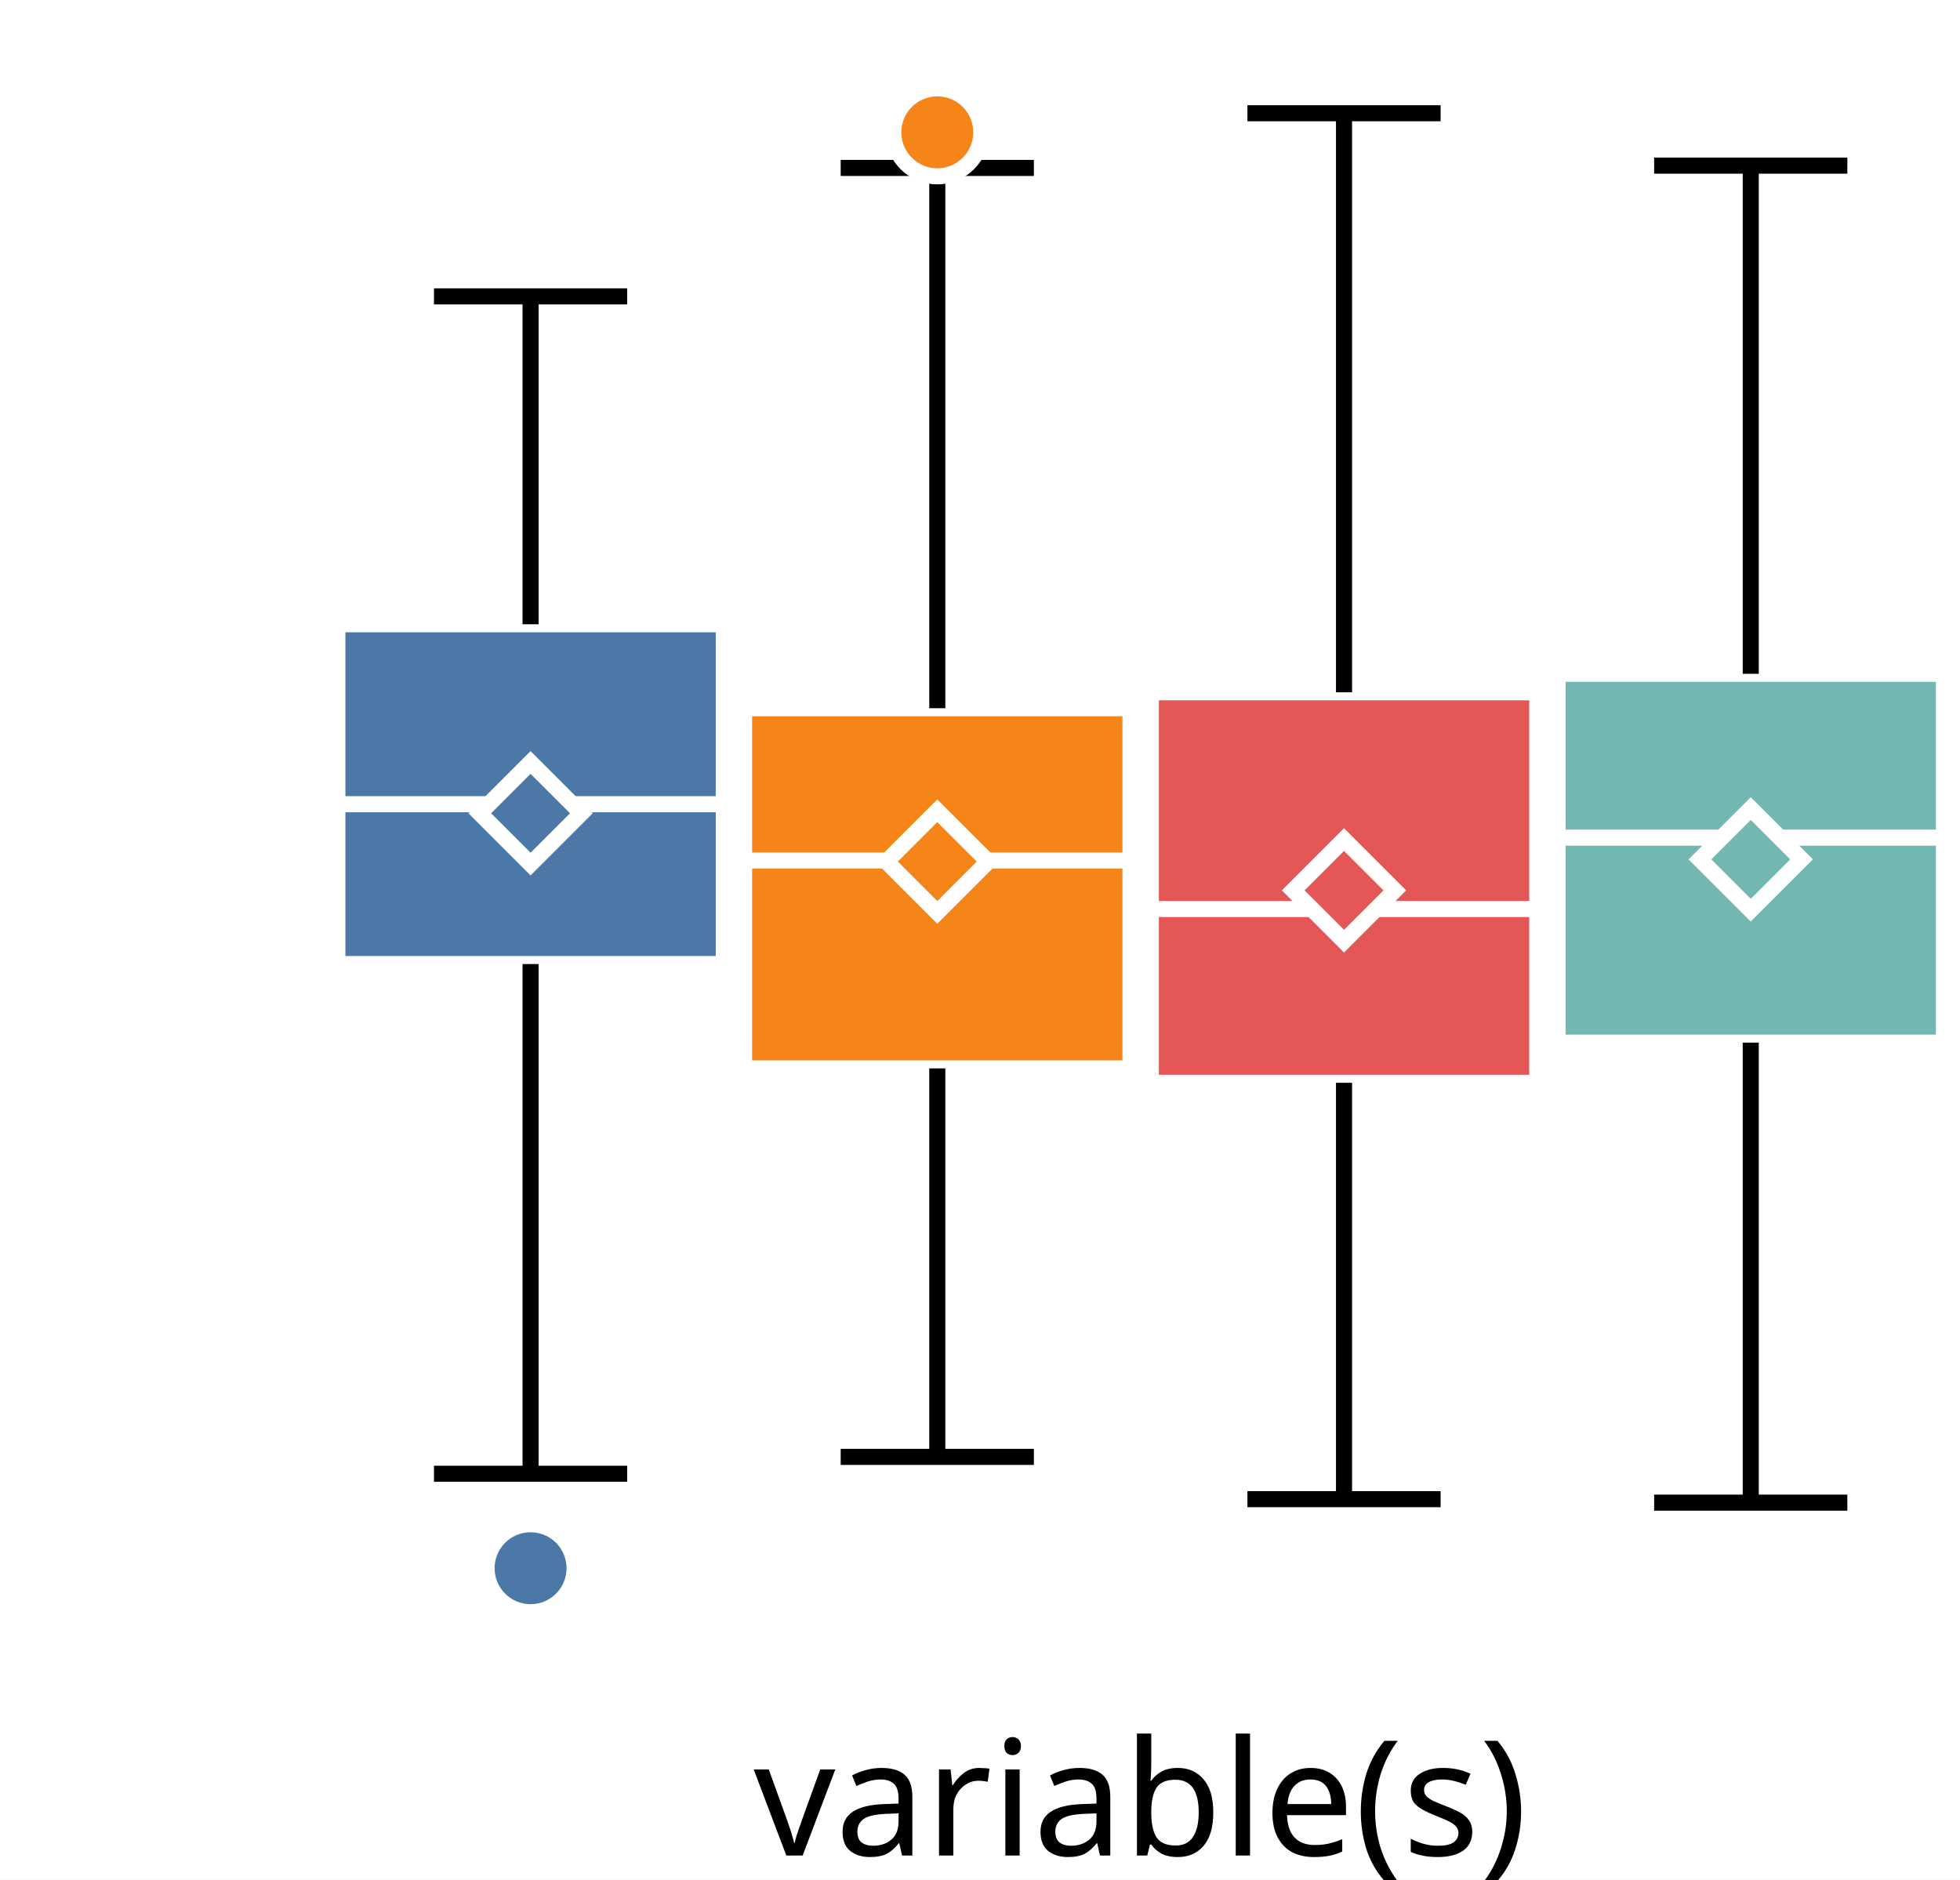
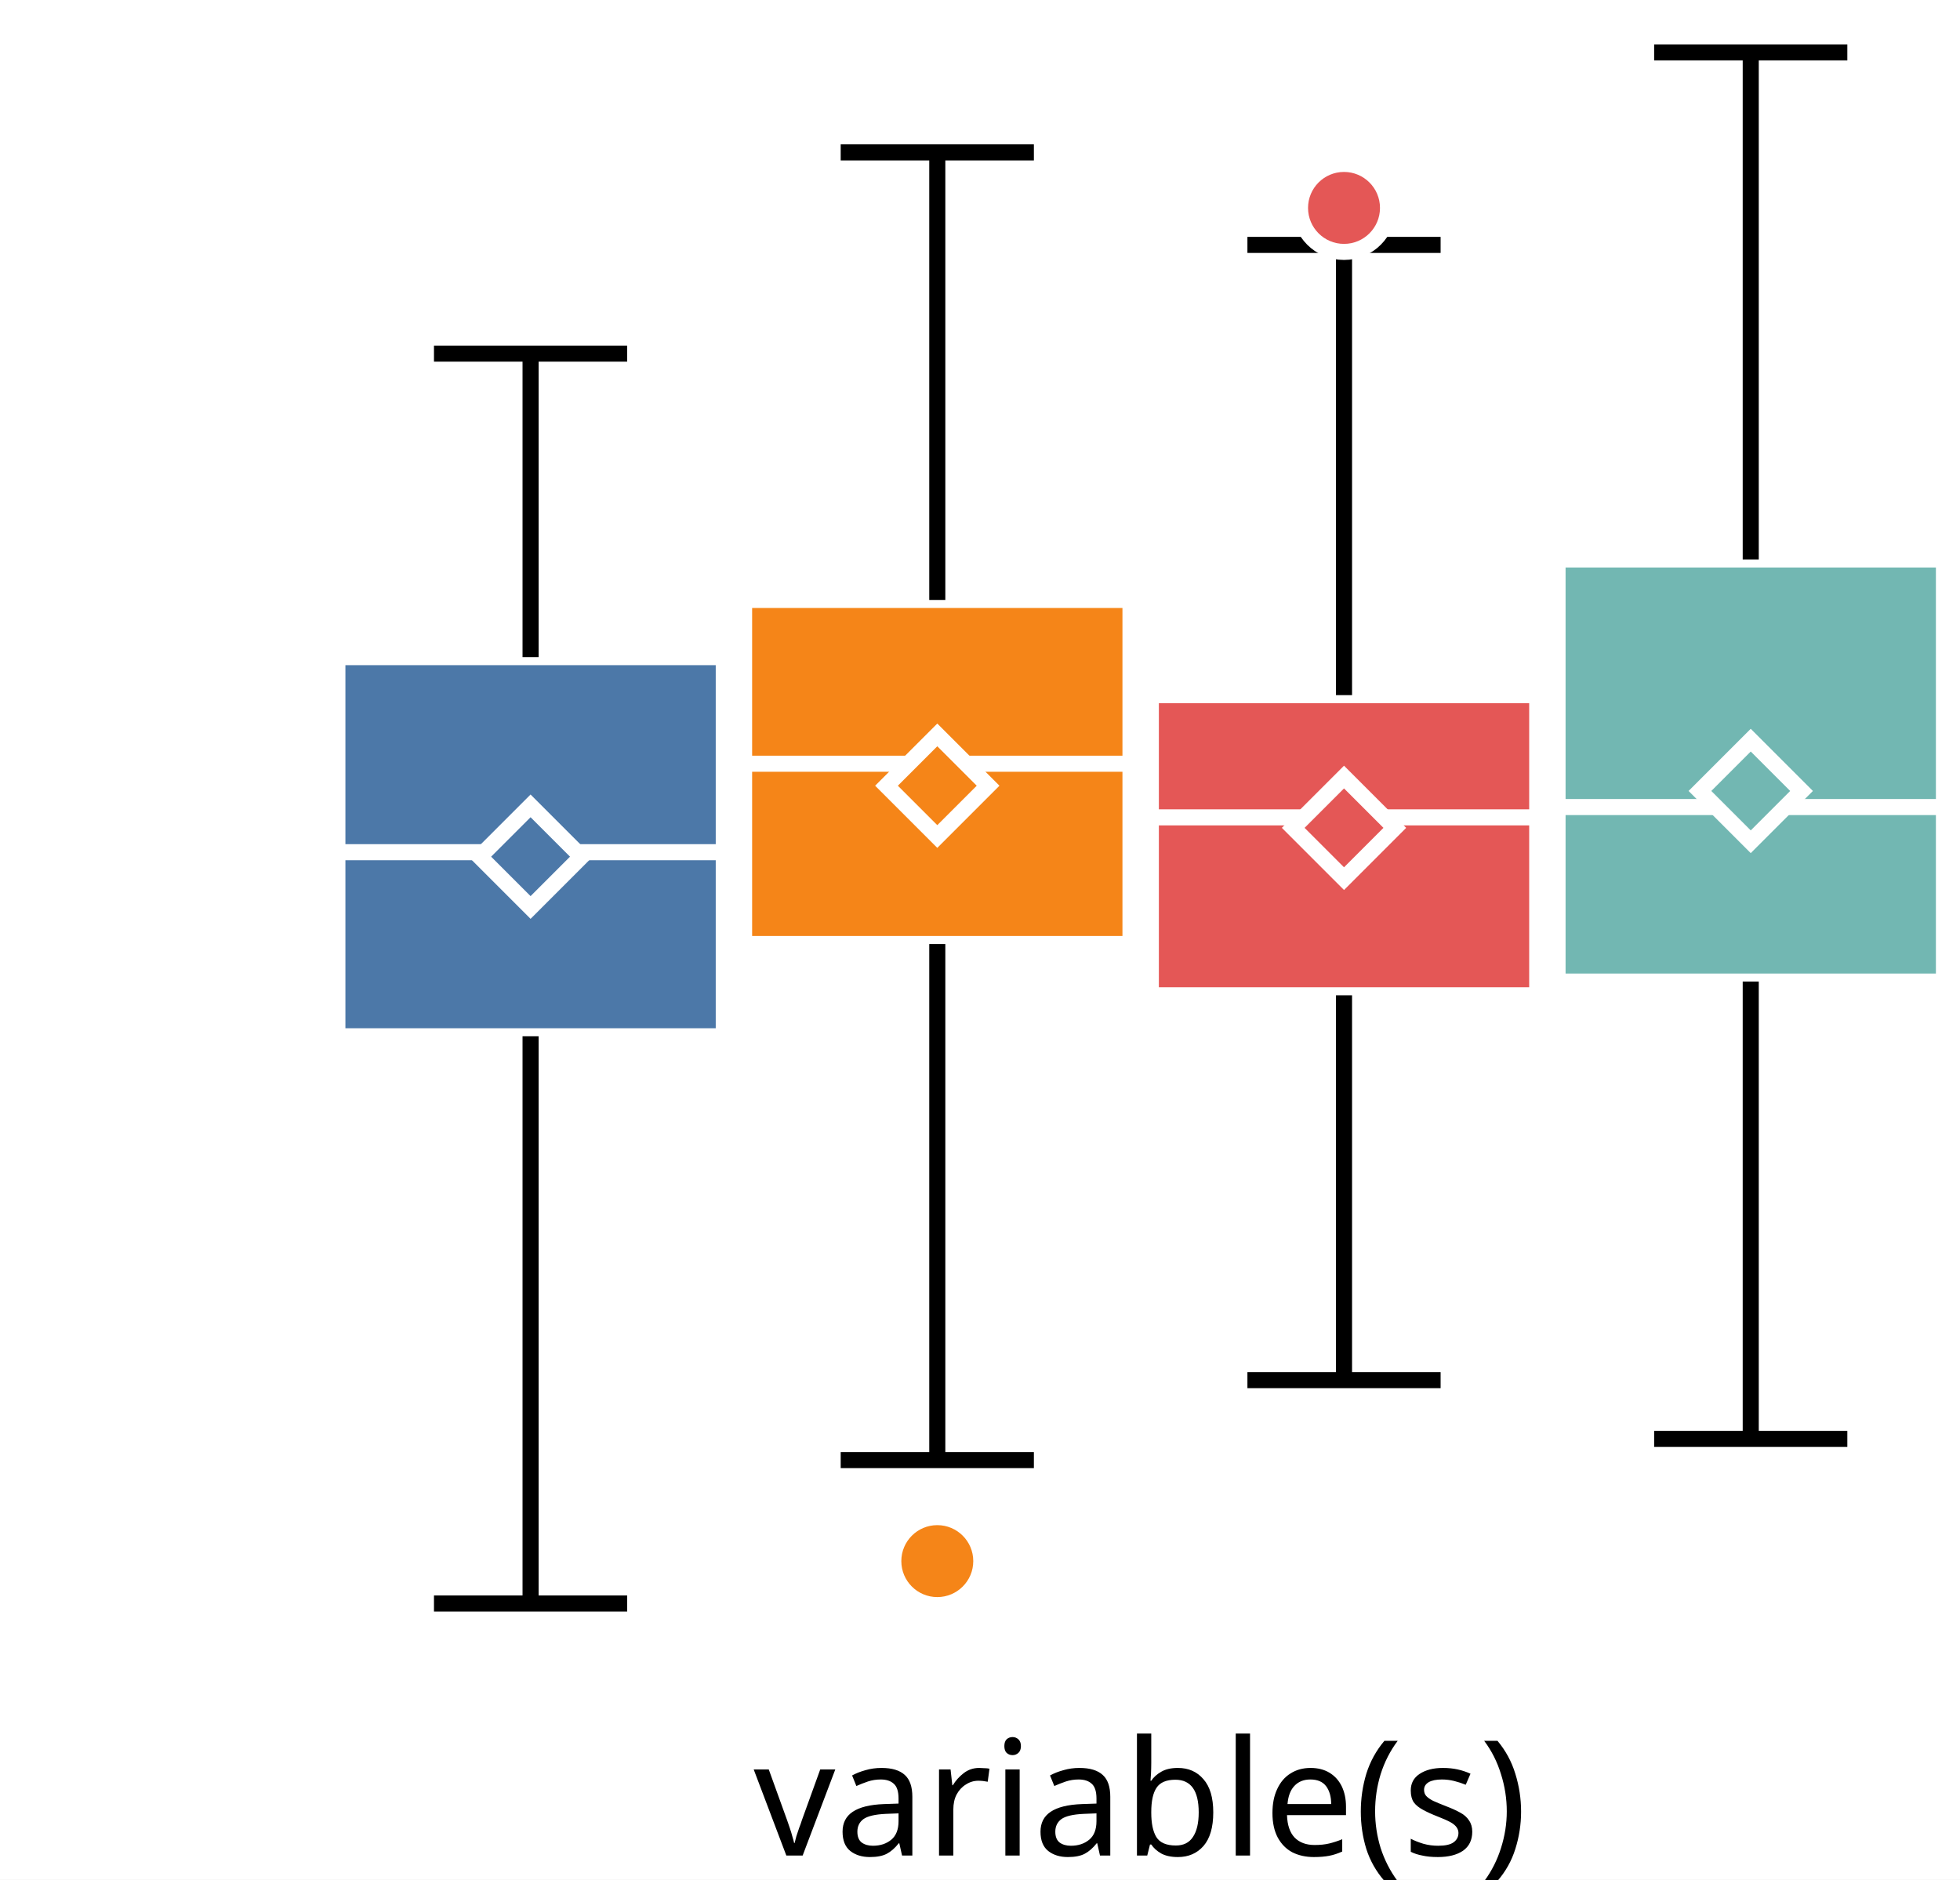
<svg xmlns="http://www.w3.org/2000/svg" version="1.1" class="marks" width="122" height="117" viewBox="0 0 122 117">
  <rect width="122" height="117" fill="white" />
  <g fill="none" stroke-miterlimit="10" transform="translate(21,0)">
    <g class="mark-group role-frame root" role="graphics-object" aria-roledescription="group mark container">
      <g transform="translate(0,0)">
        <path class="background" aria-hidden="true" d="M0,0h100v100h-100Z" />
        <g>
          <g class="mark-group role-axis" role="graphics-symbol" aria-roledescription="axis" aria-label="X-axis for a discrete scale with 1 value: variable(s)">
            <g transform="translate(0.5,100.5)">
              <path class="background" aria-hidden="true" d="M0,0h0v0h0Z" pointer-events="none" />
              <g>
                <g class="mark-rule role-axis-tick" pointer-events="none">
                  <line transform="translate(50,0)" x2="0" y2="5" stroke="white" stroke-width="1.01" opacity="1" />
                </g>
                <g class="mark-text role-axis-label" pointer-events="none">
                  <text text-anchor="middle" transform="translate(49.5,15)" font-family="sans-serif" font-size="10px" font-style="normal" font-weight="400" fill="black" opacity="1">variable(s)</text>
                </g>
              </g>
              <path class="foreground" aria-hidden="true" d="" pointer-events="none" display="none" />
            </g>
          </g>
-           <g class="mark-group role-axis" role="graphics-symbol" aria-roledescription="axis" aria-label="Y-axis for a linear scale with values from −3 to 4">
+           <g class="mark-group role-axis" role="graphics-symbol" aria-roledescription="axis" aria-label="Y-axis for a linear scale with values from −3 to 3">
            <g transform="translate(0.5,0.5)">
              <path class="background" aria-hidden="true" d="M0,0h0v0h0Z" pointer-events="none" />
              <g>
                <g class="mark-rule role-axis-tick" pointer-events="none">
-                   <line transform="translate(0,85)" x2="-5" y2="0" stroke="white" stroke-width="1.01" opacity="1" />
-                   <line transform="translate(0,54)" x2="-5" y2="0" stroke="white" stroke-width="1.01" opacity="1" />
-                   <line transform="translate(0,23)" x2="-5" y2="0" stroke="white" stroke-width="1.01" opacity="1" />
+                   <line transform="translate(0,83)" x2="-5" y2="0" stroke="white" stroke-width="1.01" opacity="1" />
+                   <line transform="translate(0,50)" x2="-5" y2="0" stroke="white" stroke-width="1.01" opacity="1" />
+                   <line transform="translate(0,17)" x2="-5" y2="0" stroke="white" stroke-width="1.01" opacity="1" />
                </g>
                <g class="mark-text role-axis-label" pointer-events="none">
-                   <text text-anchor="end" transform="translate(-7,87.61538)" font-family="sans-serif" font-size="10px" font-style="normal" font-weight="400" fill="white" opacity="1">−2</text>
-                   <text text-anchor="end" transform="translate(-7,56.84615)" font-family="sans-serif" font-size="10px" font-style="normal" font-weight="400" fill="white" opacity="1">0</text>
-                   <text text-anchor="end" transform="translate(-7,26.07692)" font-family="sans-serif" font-size="10px" font-style="normal" font-weight="400" fill="white" opacity="1">2</text>
+                   <text text-anchor="end" transform="translate(-7,86.33333)" font-family="sans-serif" font-size="10px" font-style="normal" font-weight="400" fill="white" opacity="1">−2</text>
+                   <text text-anchor="end" transform="translate(-7,53)" font-family="sans-serif" font-size="10px" font-style="normal" font-weight="400" fill="white" opacity="1">0</text>
+                   <text text-anchor="end" transform="translate(-7,19.66667)" font-family="sans-serif" font-size="10px" font-style="normal" font-weight="400" fill="white" opacity="1">2</text>
                </g>
              </g>
              <path class="foreground" aria-hidden="true" d="" pointer-events="none" display="none" />
            </g>
          </g>
          <g class="mark-group role-scope" role="graphics-object" aria-roledescription="group mark container">
            <g transform="translate(0,0)">
              <path class="background" aria-hidden="true" d="M0,0h0v0h0Z" />
              <g>
                <g class="mark-rect role-mark" role="graphics-symbol" aria-roledescription="rect mark container">
-                   <path d="M0,38.857h24.051v21.151h-24.051Z" fill="#4c78a8" stroke="white" stroke-width="1" opacity="1" />
-                   <path d="M25.316,44.084h24.051v22.42h-24.051Z" fill="#f58518" stroke="white" stroke-width="1" opacity="1" />
-                   <path d="M50.633,43.093h24.051v24.306h-24.051Z" fill="#e45756" stroke="white" stroke-width="1" opacity="1" />
-                   <path d="M75.949,41.942h24.051v22.958h-24.051Z" fill="#72b7b2" stroke="white" stroke-width="1" opacity="1" />
+                   <path d="M0,40.904h24.051v23.6h-24.051Z" fill="#4c78a8" stroke="white" stroke-width="1" opacity="1" />
+                   <path d="M25.316,37.344h24.051v21.416h-24.051Z" fill="#f58518" stroke="white" stroke-width="1" opacity="1" />
+                   <path d="M50.633,43.269h24.051v18.683h-24.051Z" fill="#e45756" stroke="white" stroke-width="1" opacity="1" />
+                   <path d="M75.949,34.824h24.051v26.275h-24.051Z" fill="#72b7b2" stroke="white" stroke-width="1" opacity="1" />
                </g>
                <g class="mark-rule role-mark" role="graphics-symbol" aria-roledescription="rule mark container">
-                   <line transform="translate(0,50.05872)" x2="24.051" y2="0" fill="#4c78a8" stroke="white" stroke-width="1" opacity="1" />
-                   <line transform="translate(25.31646,53.56538)" x2="24.051" y2="0" fill="#f58518" stroke="white" stroke-width="1" opacity="1" />
-                   <line transform="translate(50.63291,56.58238)" x2="24.051" y2="0" fill="#e45756" stroke="white" stroke-width="1" opacity="1" />
-                   <line transform="translate(75.94937,52.14187)" x2="24.051" y2="0" fill="#72b7b2" stroke="white" stroke-width="1" opacity="1" />
+                   <line transform="translate(0,53.04581)" x2="24.051" y2="0" fill="#4c78a8" stroke="white" stroke-width="1" opacity="1" />
+                   <line transform="translate(25.31646,47.53896)" x2="24.051" y2="0" fill="#f58518" stroke="white" stroke-width="1" opacity="1" />
+                   <line transform="translate(50.63291,50.87769)" x2="24.051" y2="0" fill="#e45756" stroke="white" stroke-width="1" opacity="1" />
+                   <line transform="translate(75.94937,50.23538)" x2="24.051" y2="0" fill="#72b7b2" stroke="white" stroke-width="1" opacity="1" />
                </g>
                <g class="mark-symbol role-mark" role="graphics-symbol" aria-roledescription="symbol mark container">
-                   <path transform="translate(12.02532,50.62341)" d="M-3.162,0L0,-3.162L3.162,0L0,3.162Z" fill="#4c78a8" stroke="white" stroke-width="1" opacity="1" />
-                   <path transform="translate(37.34177,53.62952)" d="M-3.162,0L0,-3.162L3.162,0L0,3.162Z" fill="#f58518" stroke="white" stroke-width="1" opacity="1" />
-                   <path transform="translate(62.65823,55.42202)" d="M-3.162,0L0,-3.162L3.162,0L0,3.162Z" fill="#e45756" stroke="white" stroke-width="1" opacity="1" />
-                   <path transform="translate(87.97468,53.4923)" d="M-3.162,0L0,-3.162L3.162,0L0,3.162Z" fill="#72b7b2" stroke="white" stroke-width="1" opacity="1" />
+                   <path transform="translate(12.02532,53.32458)" d="M-3.162,0L0,-3.162L3.162,0L0,3.162Z" fill="#4c78a8" stroke="white" stroke-width="1" opacity="1" />
+                   <path transform="translate(37.34177,48.90723)" d="M-3.162,0L0,-3.162L3.162,0L0,3.162Z" fill="#f58518" stroke="white" stroke-width="1" opacity="1" />
+                   <path transform="translate(62.65823,51.5304)" d="M-3.162,0L0,-3.162L3.162,0L0,3.162Z" fill="#e45756" stroke="white" stroke-width="1" opacity="1" />
+                   <path transform="translate(87.97468,49.234)" d="M-3.162,0L0,-3.162L3.162,0L0,3.162Z" fill="#72b7b2" stroke="white" stroke-width="1" opacity="1" />
                </g>
                <g class="mark-rule role-mark" role="graphics-symbol" aria-roledescription="rule mark container">
-                   <line transform="translate(12.02532,60.00854)" x2="0" y2="31.727" fill="#4c78a8" stroke="black" stroke-width="1" stroke-dasharray="0" opacity="1" />
-                   <line transform="translate(37.34177,66.50354)" x2="0" y2="24.182" fill="#f58518" stroke="black" stroke-width="1" stroke-dasharray="0" opacity="1" />
-                   <line transform="translate(62.65823,67.39914)" x2="0" y2="25.919" fill="#e45756" stroke="black" stroke-width="1" stroke-dasharray="0" opacity="1" />
-                   <line transform="translate(87.97468,64.89929)" x2="0" y2="28.634" fill="#72b7b2" stroke="black" stroke-width="1" stroke-dasharray="0" opacity="1" />
+                   <line transform="translate(12.02532,64.50438)" x2="0" y2="35.308" fill="#4c78a8" stroke="black" stroke-width="1" stroke-dasharray="0" opacity="1" />
+                   <line transform="translate(37.34177,58.76067)" x2="0" y2="32.124" fill="#f58518" stroke="black" stroke-width="1" stroke-dasharray="0" opacity="1" />
+                   <line transform="translate(62.65823,61.95225)" x2="0" y2="23.957" fill="#e45756" stroke="black" stroke-width="1" stroke-dasharray="0" opacity="1" />
+                   <line transform="translate(87.97468,61.09904)" x2="0" y2="28.467" fill="#72b7b2" stroke="black" stroke-width="1" stroke-dasharray="0" opacity="1" />
                </g>
                <g class="mark-rule role-mark" role="graphics-symbol" aria-roledescription="rule mark container">
-                   <line transform="translate(12.02532,38.85742)" x2="0" y2="-20.41" fill="#4c78a8" stroke="black" stroke-width="1" stroke-dasharray="0" opacity="1" />
-                   <line transform="translate(37.34177,44.08353)" x2="0" y2="-33.63" fill="#f58518" stroke="black" stroke-width="1" stroke-dasharray="0" opacity="1" />
-                   <line transform="translate(62.65823,43.09329)" x2="0" y2="-36.045" fill="#e45756" stroke="black" stroke-width="1" stroke-dasharray="0" opacity="1" />
-                   <line transform="translate(87.97468,41.94179)" x2="0" y2="-31.631" fill="#72b7b2" stroke="black" stroke-width="1" stroke-dasharray="0" opacity="1" />
+                   <line transform="translate(12.02532,40.90446)" x2="0" y2="-18.893" fill="#4c78a8" stroke="black" stroke-width="1" stroke-dasharray="0" opacity="1" />
+                   <line transform="translate(37.34177,37.34441)" x2="0" y2="-27.858" fill="#f58518" stroke="black" stroke-width="1" stroke-dasharray="0" opacity="1" />
+                   <line transform="translate(62.65823,43.26909)" x2="0" y2="-28.025" fill="#e45756" stroke="black" stroke-width="1" stroke-dasharray="0" opacity="1" />
+                   <line transform="translate(87.97468,34.82368)" x2="0" y2="-31.561" fill="#72b7b2" stroke="black" stroke-width="1" stroke-dasharray="0" opacity="1" />
                </g>
                <g class="mark-rule role-mark lower_fence" role="graphics-symbol" aria-roledescription="rule mark container">
-                   <line transform="translate(6.012658,91.7352)" x2="12.025" y2="0" fill="#4c78a8" stroke="black" stroke-width="1" opacity="1" />
-                   <line transform="translate(31.32911,90.68545)" x2="12.025" y2="0" fill="#f58518" stroke="black" stroke-width="1" opacity="1" />
-                   <line transform="translate(56.64557,93.31784)" x2="12.025" y2="0" fill="#e45756" stroke="black" stroke-width="1" opacity="1" />
-                   <line transform="translate(81.96203,93.53286)" x2="12.025" y2="0" fill="#72b7b2" stroke="black" stroke-width="1" opacity="1" />
+                   <line transform="translate(6.012658,99.81191)" x2="12.025" y2="0" fill="#4c78a8" stroke="black" stroke-width="1" opacity="1" />
+                   <line transform="translate(31.32911,90.88506)" x2="12.025" y2="0" fill="#f58518" stroke="black" stroke-width="1" opacity="1" />
+                   <line transform="translate(56.64557,85.90879)" x2="12.025" y2="0" fill="#e45756" stroke="black" stroke-width="1" opacity="1" />
+                   <line transform="translate(81.96203,89.56597)" x2="12.025" y2="0" fill="#72b7b2" stroke="black" stroke-width="1" opacity="1" />
                </g>
                <g class="mark-rule role-mark upper_fence" role="graphics-symbol" aria-roledescription="rule mark container">
-                   <line transform="translate(6.012658,18.44779)" x2="12.025" y2="0" fill="#4c78a8" stroke="black" stroke-width="1" opacity="1" />
-                   <line transform="translate(31.32911,10.45352)" x2="12.025" y2="0" fill="#f58518" stroke="black" stroke-width="1" opacity="1" />
-                   <line transform="translate(56.64557,7.048576)" x2="12.025" y2="0" fill="#e45756" stroke="black" stroke-width="1" opacity="1" />
-                   <line transform="translate(81.96203,10.31065)" x2="12.025" y2="0" fill="#72b7b2" stroke="black" stroke-width="1" opacity="1" />
+                   <line transform="translate(6.012658,22.0118)" x2="12.025" y2="0" fill="#4c78a8" stroke="black" stroke-width="1" opacity="1" />
+                   <line transform="translate(31.32911,9.486258)" x2="12.025" y2="0" fill="#f58518" stroke="black" stroke-width="1" opacity="1" />
+                   <line transform="translate(56.64557,15.24436)" x2="12.025" y2="0" fill="#e45756" stroke="black" stroke-width="1" opacity="1" />
+                   <line transform="translate(81.96203,3.263059)" x2="12.025" y2="0" fill="#72b7b2" stroke="black" stroke-width="1" opacity="1" />
                </g>
              </g>
              <path class="foreground" aria-hidden="true" d="" display="none" />
            </g>
          </g>
          <g class="mark-group role-scope" role="graphics-object" aria-roledescription="group mark container">
            <g transform="translate(0,0)">
              <path class="background" aria-hidden="true" d="M0,0h0v0h0Z" />
              <g>
                <g class="mark-symbol role-mark" role="graphics-symbol" aria-roledescription="symbol mark container">
-                   <path transform="translate(12.02532,97.61519)" d="M2.739,0A2.739,2.739,0,1,1,-2.739,0A2.739,2.739,0,1,1,2.739,0" fill="#4c78a8" stroke="white" stroke-width="1" opacity="1" />
-                   <path transform="translate(37.34177,8.236978)" d="M2.739,0A2.739,2.739,0,1,1,-2.739,0A2.739,2.739,0,1,1,2.739,0" fill="#f58518" stroke="white" stroke-width="1" opacity="1" />
+                   <path transform="translate(37.34177,97.17267)" d="M2.739,0A2.739,2.739,0,1,1,-2.739,0A2.739,2.739,0,1,1,2.739,0" fill="#f58518" stroke="white" stroke-width="1" opacity="1" />
+                   <path transform="translate(62.65823,12.94157)" d="M2.739,0A2.739,2.739,0,1,1,-2.739,0A2.739,2.739,0,1,1,2.739,0" fill="#e45756" stroke="white" stroke-width="1" opacity="1" />
                </g>
              </g>
              <path class="foreground" aria-hidden="true" d="" display="none" />
            </g>
          </g>
        </g>
        <path class="foreground" aria-hidden="true" d="" display="none" />
      </g>
    </g>
  </g>
</svg>
